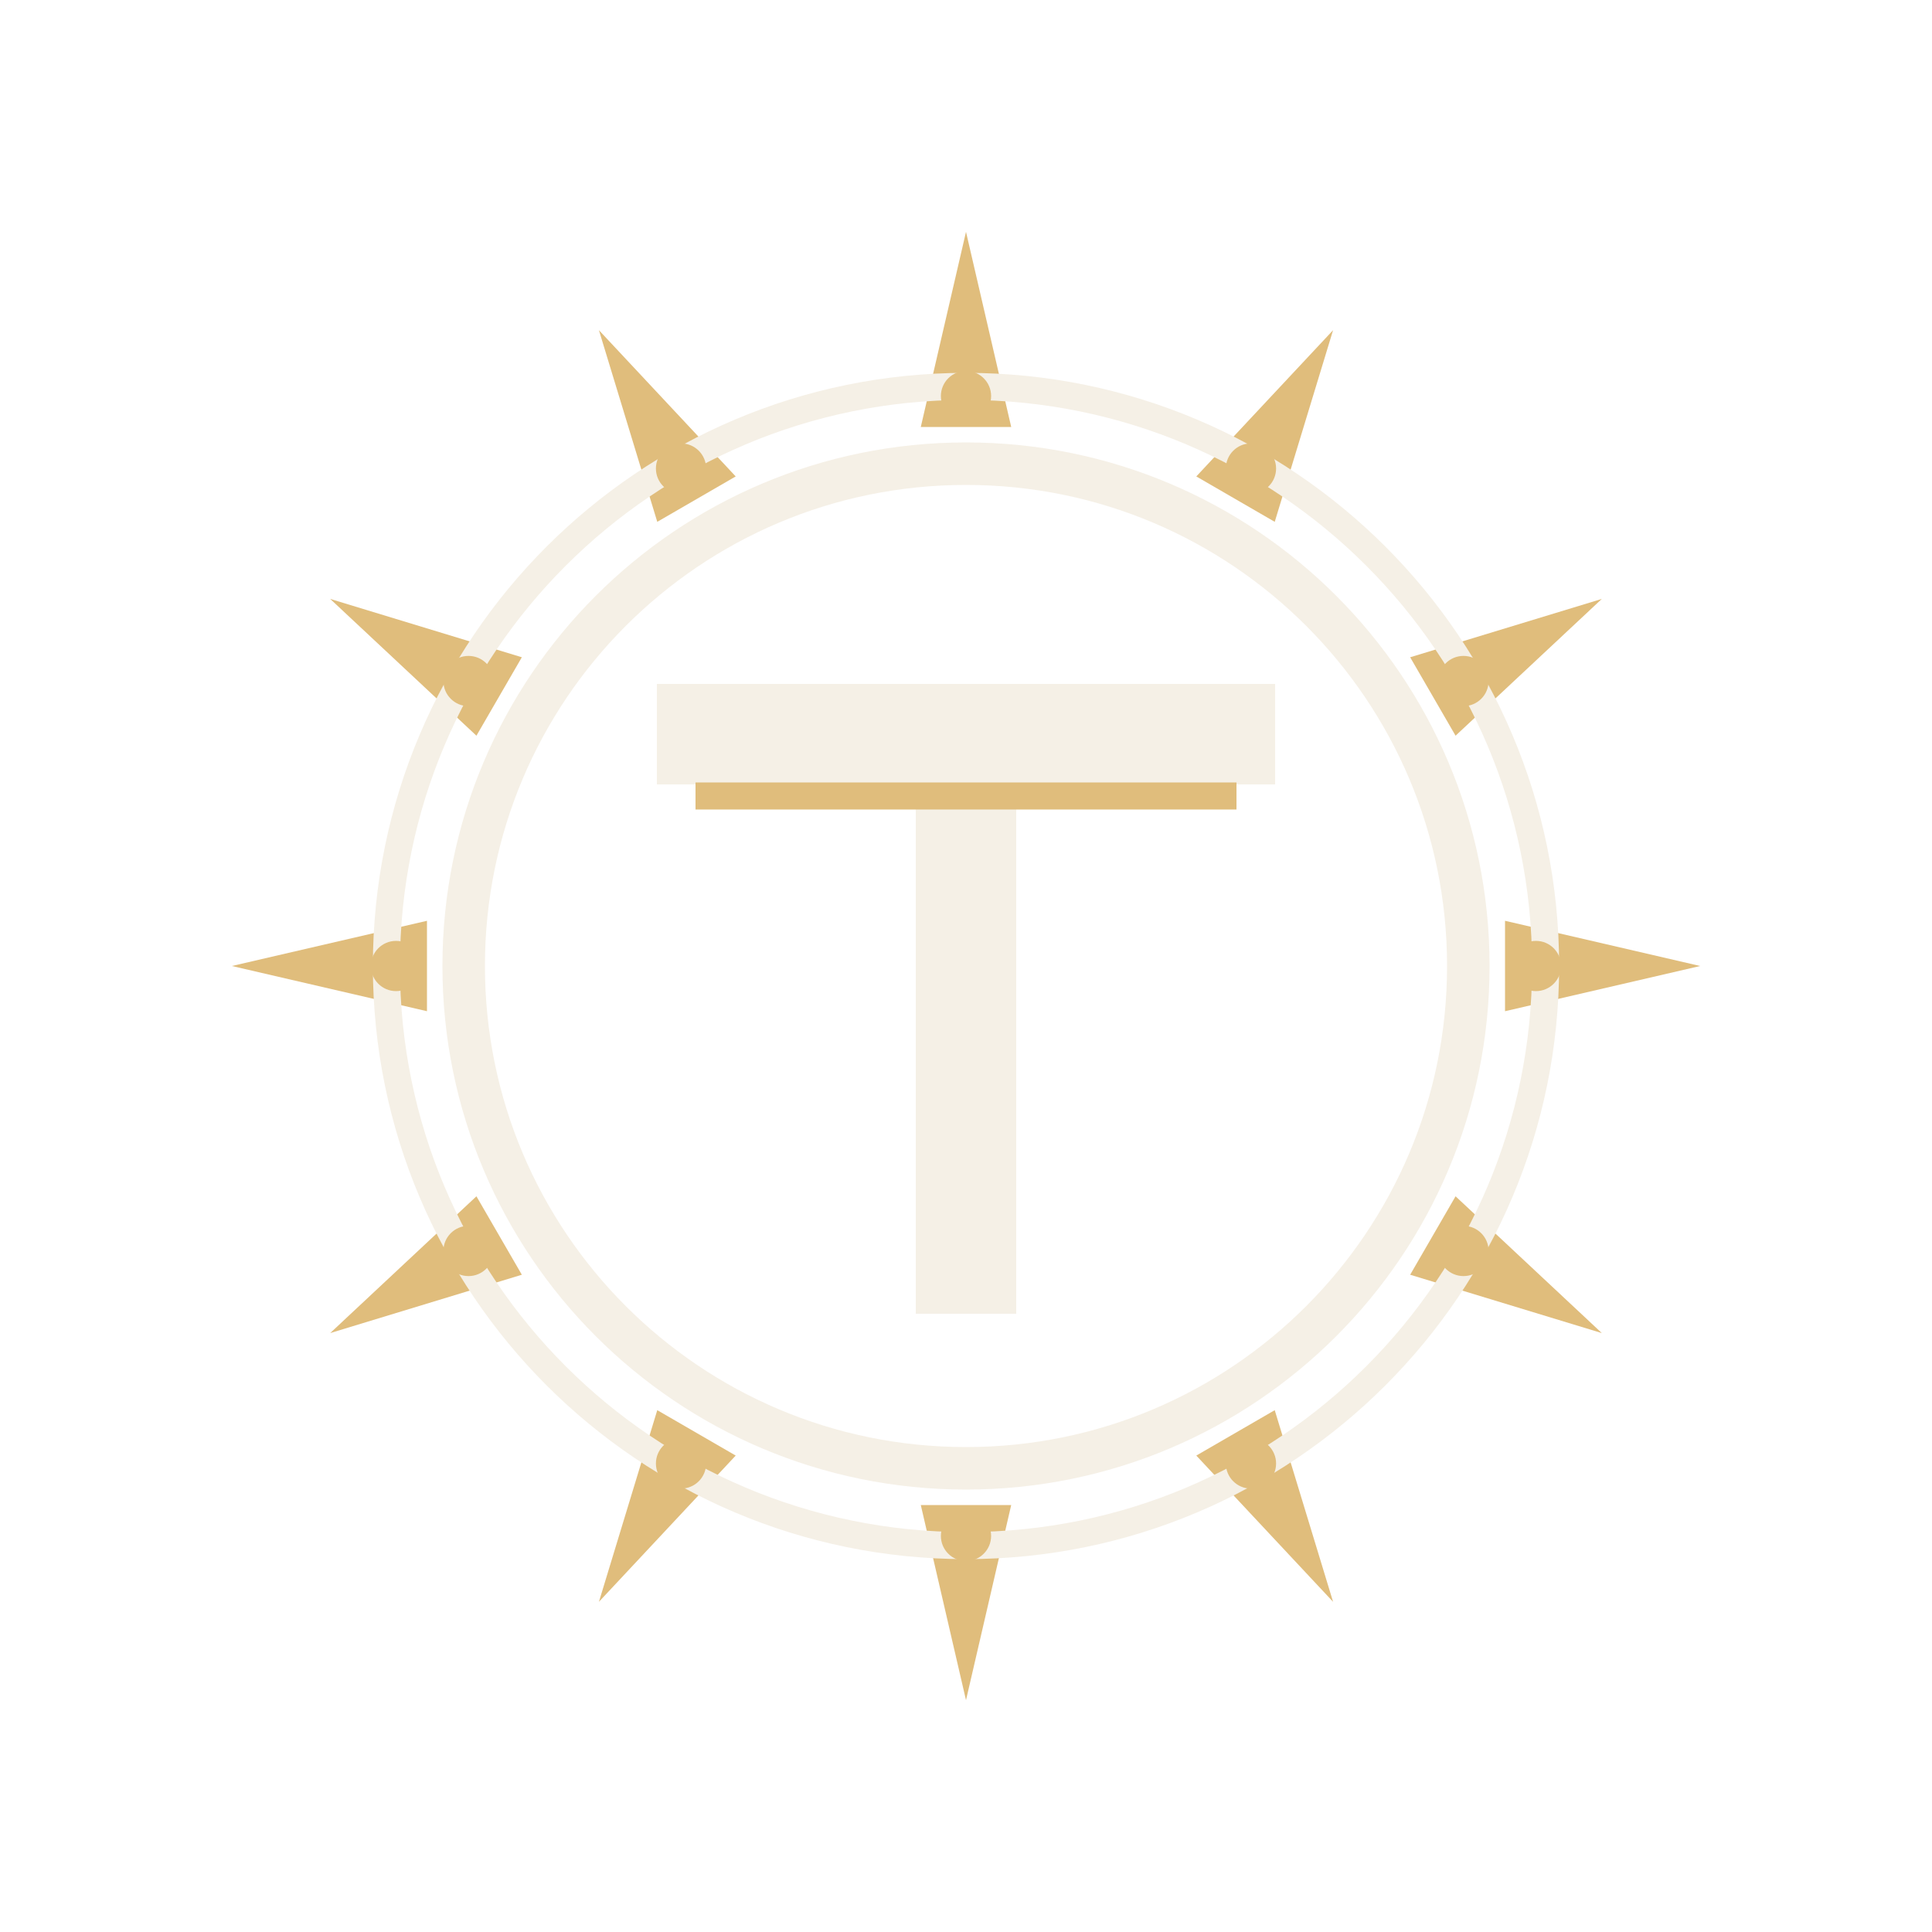
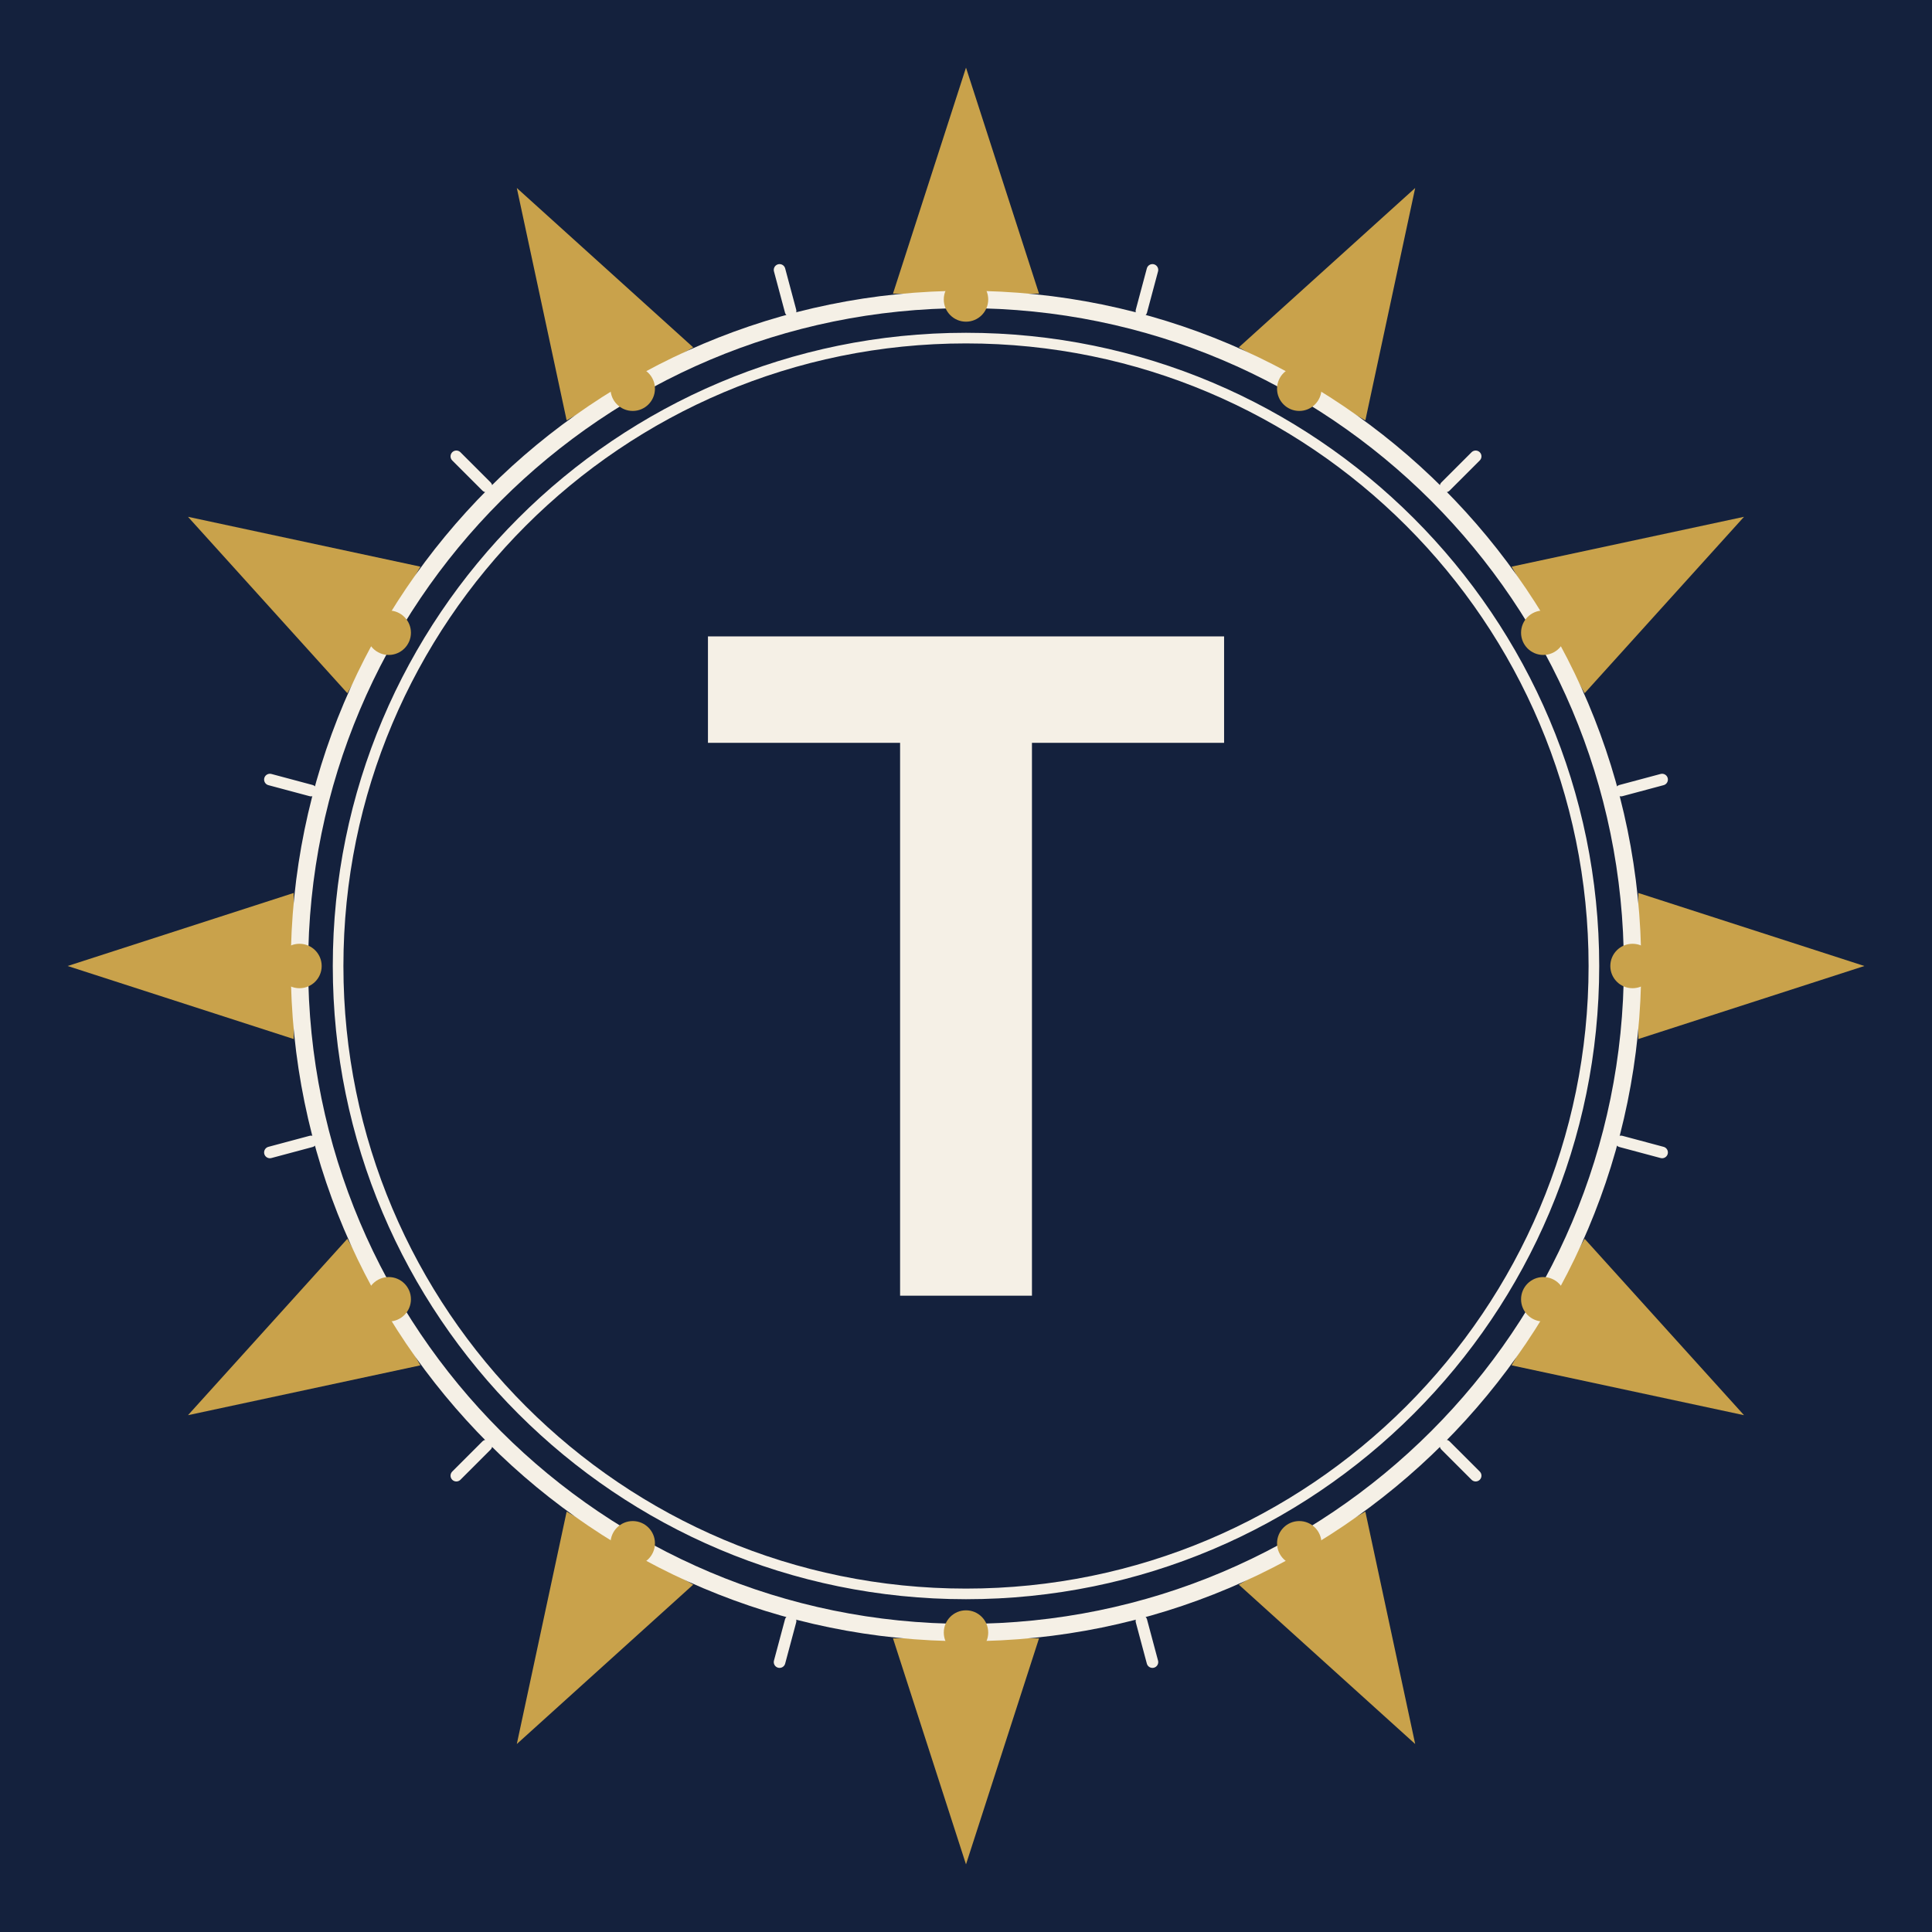
<svg xmlns="http://www.w3.org/2000/svg" viewBox="0 0 100 100">
-   <polygon points="47.66,22.10 50.00,12.00 52.34,22.10" fill="#e0bd7c" />
-   <polygon points="61.92,24.66 69.00,17.09 65.98,27.01" fill="#e0bd7c" />
-   <polygon points="72.99,34.02 82.91,31.00 75.34,38.08" fill="#e0bd7c" />
-   <polygon points="77.90,47.66 88.00,50.00 77.90,52.34" fill="#e0bd7c" />
-   <polygon points="75.34,61.92 82.91,69.00 72.99,65.98" fill="#e0bd7c" />
-   <polygon points="65.98,72.99 69.00,82.91 61.92,75.34" fill="#e0bd7c" />
-   <polygon points="52.34,77.90 50.00,88.00 47.66,77.90" fill="#e0bd7c" />
-   <polygon points="38.08,75.34 31.00,82.91 34.02,72.99" fill="#e0bd7c" />
-   <polygon points="27.01,65.98 17.09,69.00 24.66,61.92" fill="#e0bd7c" />
-   <polygon points="22.10,52.34 12.00,50.00 22.10,47.66" fill="#e0bd7c" />
-   <polygon points="24.66,38.08 17.09,31.00 27.01,34.02" fill="#e0bd7c" />
-   <polygon points="34.02,27.01 31.00,17.09 38.08,24.66" fill="#e0bd7c" />
-   <circle cx="50" cy="50" r="30" stroke="#f5f0e6" stroke-width="1.4" fill="none" />
-   <circle cx="50" cy="50" r="26" stroke="#f5f0e6" stroke-width="2.2" fill="none" />
-   <circle cx="50" cy="20.5" r="1.3" fill="#e0bd7c" />
-   <circle cx="64.75" cy="24.25" r="1.3" fill="#e0bd7c" />
-   <circle cx="75.75" cy="35.25" r="1.3" fill="#e0bd7c" />
-   <circle cx="79.5" cy="50" r="1.3" fill="#e0bd7c" />
-   <circle cx="75.75" cy="64.75" r="1.3" fill="#e0bd7c" />
-   <circle cx="64.75" cy="75.75" r="1.3" fill="#e0bd7c" />
-   <circle cx="50" cy="79.5" r="1.3" fill="#e0bd7c" />
-   <circle cx="35.25" cy="75.75" r="1.3" fill="#e0bd7c" />
-   <circle cx="24.25" cy="64.75" r="1.3" fill="#e0bd7c" />
-   <circle cx="20.5" cy="50" r="1.3" fill="#e0bd7c" />
-   <circle cx="24.25" cy="35.25" r="1.3" fill="#e0bd7c" />
-   <circle cx="35.25" cy="24.25" r="1.3" fill="#e0bd7c" />
-   <line x1="34" y1="38" x2="66" y2="38" stroke="#f5f0e6" stroke-width="5.2" stroke-linecap="butt" />
-   <line x1="50" y1="38" x2="50" y2="68" stroke="#f5f0e6" stroke-width="5.2" stroke-linecap="butt" />
-   <line x1="36" y1="41.2" x2="64" y2="41.2" stroke="#e0bd7c" stroke-width="1.4" stroke-linecap="butt" />
+   <rect x="0" y="0" width="100" height="100" fill="#14213D" />
+   <polygon points="50.00,3.50 46.22,15.20 53.78,15.20" fill="#C9A24B" />
+   <polygon points="73.25,9.73 64.12,17.98 70.67,21.76" fill="#C9A24B" />
+   <polygon points="90.27,26.75 78.24,29.33 82.02,35.88" fill="#C9A24B" />
+   <polygon points="96.50,50.00 84.80,46.22 84.80,53.78" fill="#C9A24B" />
+   <polygon points="90.27,73.25 82.02,64.12 78.24,70.67" fill="#C9A24B" />
+   <polygon points="73.25,90.27 70.67,78.24 64.12,82.02" fill="#C9A24B" />
+   <polygon points="50.00,96.50 53.78,84.80 46.22,84.80" fill="#C9A24B" />
+   <polygon points="26.75,90.27 35.88,82.02 29.33,78.24" fill="#C9A24B" />
+   <polygon points="9.73,73.25 21.76,70.67 17.98,64.12" fill="#C9A24B" />
+   <polygon points="3.50,50.00 15.20,53.78 15.20,46.22" fill="#C9A24B" />
+   <polygon points="9.73,26.75 17.98,35.88 21.76,29.33" fill="#C9A24B" />
+   <polygon points="26.75,9.73 29.33,21.76 35.88,17.98" fill="#C9A24B" />
+   <circle cx="50" cy="50" r="34.50" fill="none" stroke="#F5F0E6" stroke-width="0.9" />
+   <circle cx="50" cy="50" r="32.50" fill="none" stroke="#F5F0E6" stroke-width="0.55" />
+   <circle cx="50.00" cy="15.50" r="1.15" fill="#C9A24B" />
+   <circle cx="67.25" cy="20.12" r="1.15" fill="#C9A24B" />
+   <circle cx="79.88" cy="32.75" r="1.15" fill="#C9A24B" />
+   <circle cx="84.50" cy="50.00" r="1.15" fill="#C9A24B" />
+   <circle cx="79.88" cy="67.25" r="1.15" fill="#C9A24B" />
+   <circle cx="67.25" cy="79.88" r="1.15" fill="#C9A24B" />
+   <circle cx="50.00" cy="84.50" r="1.15" fill="#C9A24B" />
+   <circle cx="32.75" cy="79.88" r="1.15" fill="#C9A24B" />
+   <circle cx="20.12" cy="67.25" r="1.15" fill="#C9A24B" />
+   <circle cx="15.50" cy="50.00" r="1.15" fill="#C9A24B" />
+   <circle cx="20.12" cy="32.75" r="1.15" fill="#C9A24B" />
+   <circle cx="32.75" cy="20.12" r="1.15" fill="#C9A24B" />
+   <line x1="59.08" y1="16.10" x2="59.65" y2="13.97" stroke="#F5F0E6" stroke-width="0.6" stroke-linecap="round" />
+   <line x1="74.82" y1="25.18" x2="76.38" y2="23.62" stroke="#F5F0E6" stroke-width="0.6" stroke-linecap="round" />
+   <line x1="83.90" y1="40.92" x2="86.03" y2="40.35" stroke="#F5F0E6" stroke-width="0.6" stroke-linecap="round" />
+   <line x1="83.90" y1="59.08" x2="86.03" y2="59.65" stroke="#F5F0E6" stroke-width="0.6" stroke-linecap="round" />
+   <line x1="74.82" y1="74.82" x2="76.38" y2="76.38" stroke="#F5F0E6" stroke-width="0.6" stroke-linecap="round" />
+   <line x1="59.08" y1="83.90" x2="59.65" y2="86.03" stroke="#F5F0E6" stroke-width="0.6" stroke-linecap="round" />
+   <line x1="40.92" y1="83.90" x2="40.35" y2="86.03" stroke="#F5F0E6" stroke-width="0.6" stroke-linecap="round" />
+   <line x1="25.18" y1="74.82" x2="23.62" y2="76.38" stroke="#F5F0E6" stroke-width="0.6" stroke-linecap="round" />
+   <line x1="16.10" y1="59.08" x2="13.97" y2="59.65" stroke="#F5F0E6" stroke-width="0.6" stroke-linecap="round" />
+   <line x1="16.10" y1="40.92" x2="13.97" y2="40.35" stroke="#F5F0E6" stroke-width="0.6" stroke-linecap="round" />
+   <line x1="25.18" y1="25.18" x2="23.62" y2="23.62" stroke="#F5F0E6" stroke-width="0.6" stroke-linecap="round" />
+   <line x1="40.92" y1="16.10" x2="40.35" y2="13.97" stroke="#F5F0E6" stroke-width="0.6" stroke-linecap="round" />
+   <g transform="translate(36.40,32.94) scale(0.04875,-0.04875) translate(0,-700.00)" fill="#F5F0E6">
+     <path d="M209 0V587H5V700H553V587H349V0Z" />
+   </g>
</svg>
